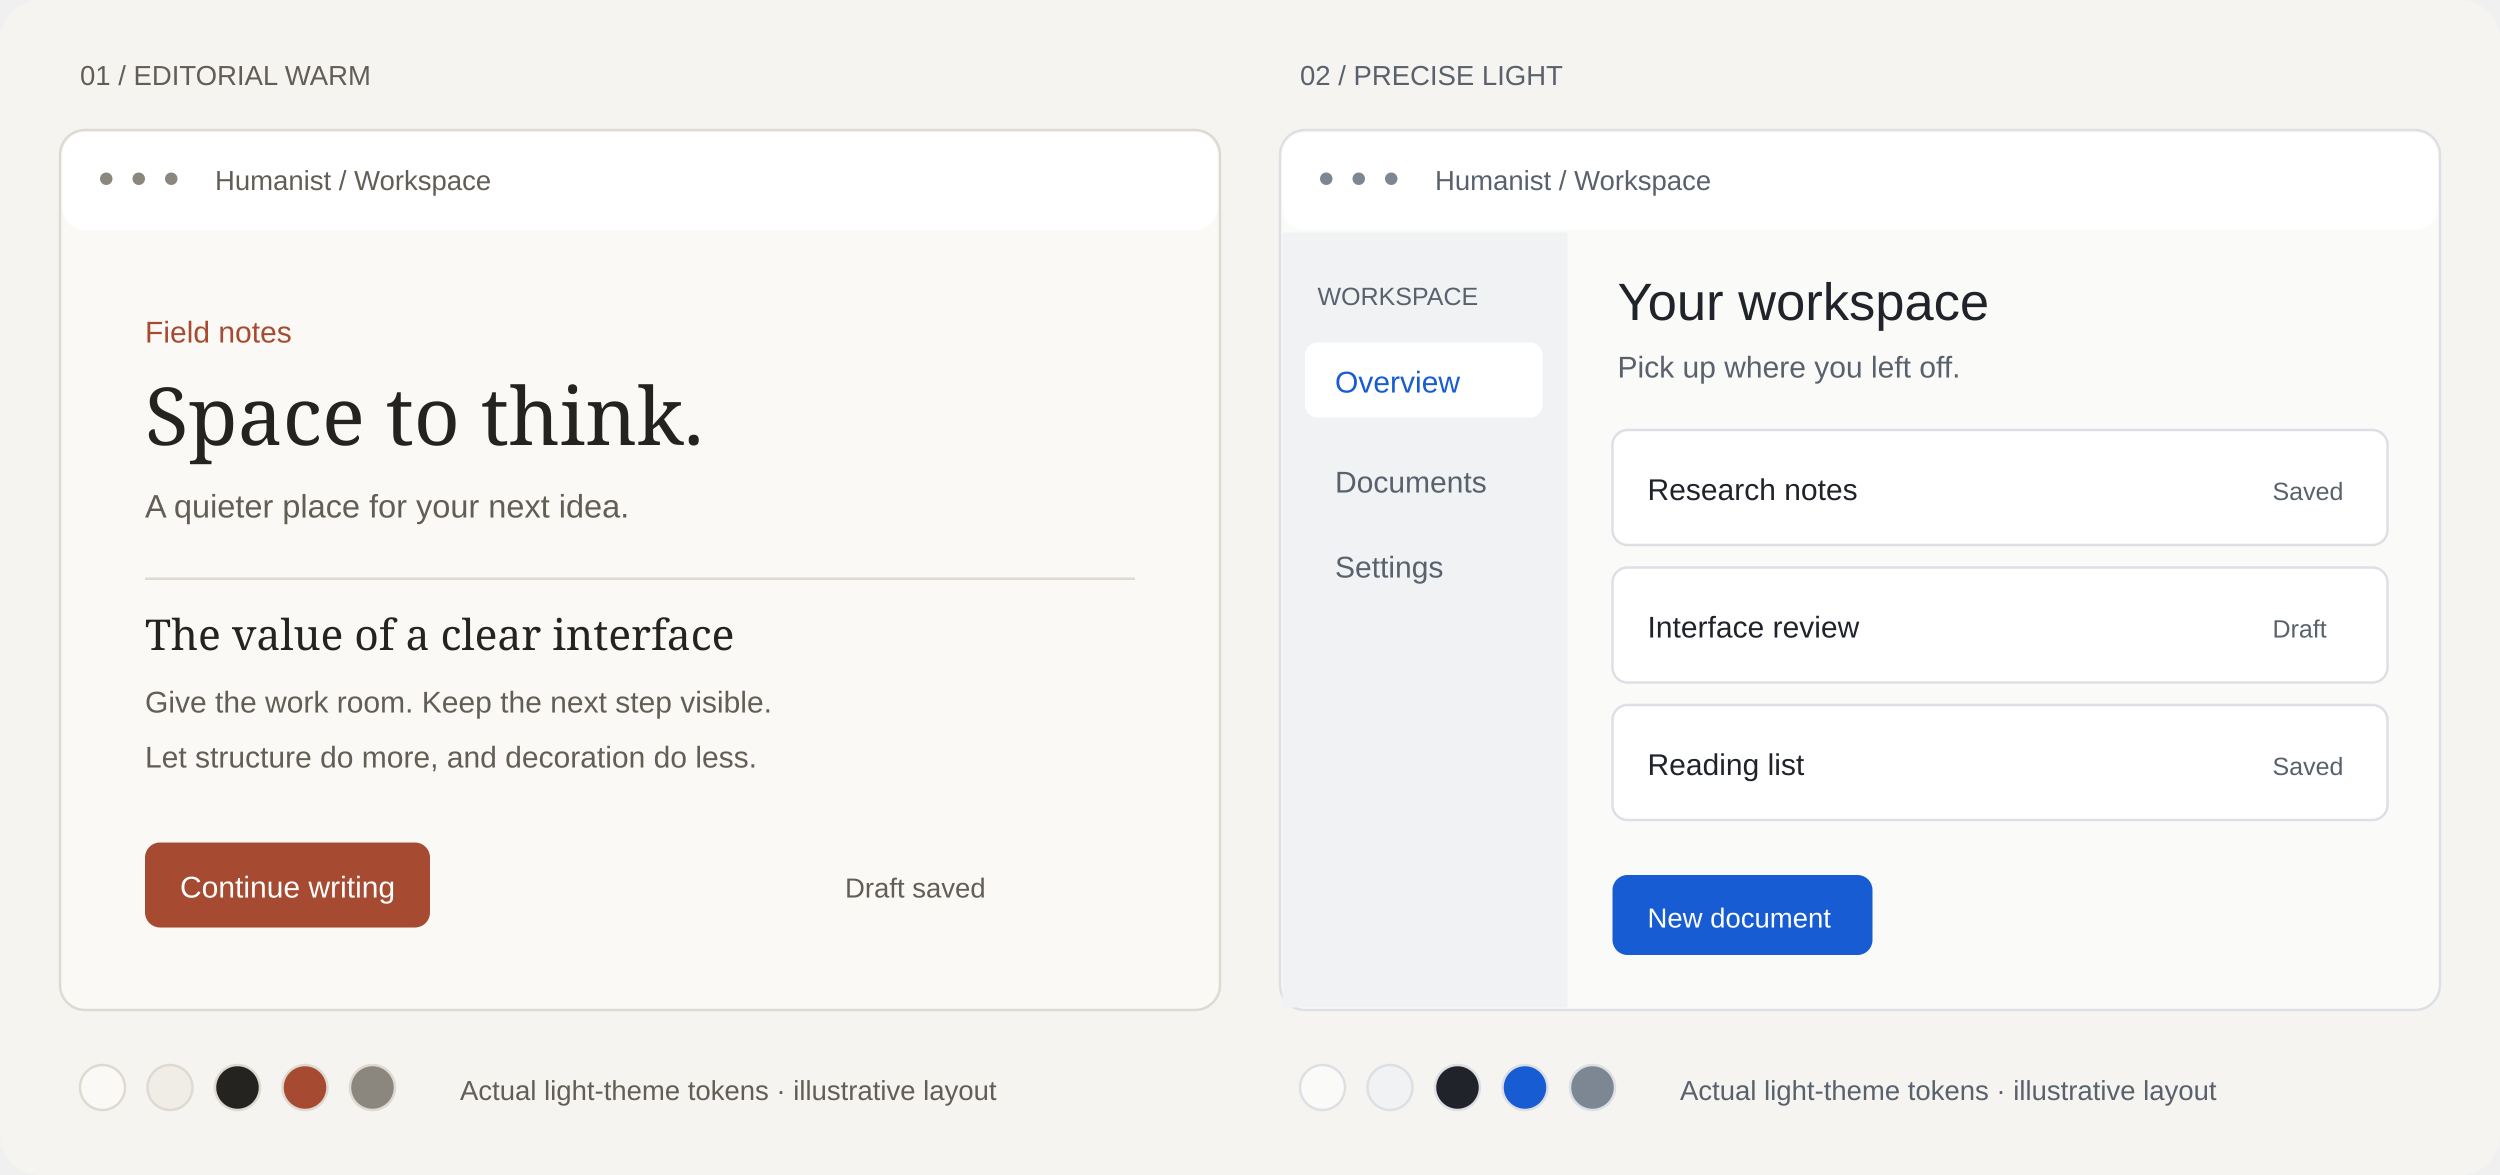
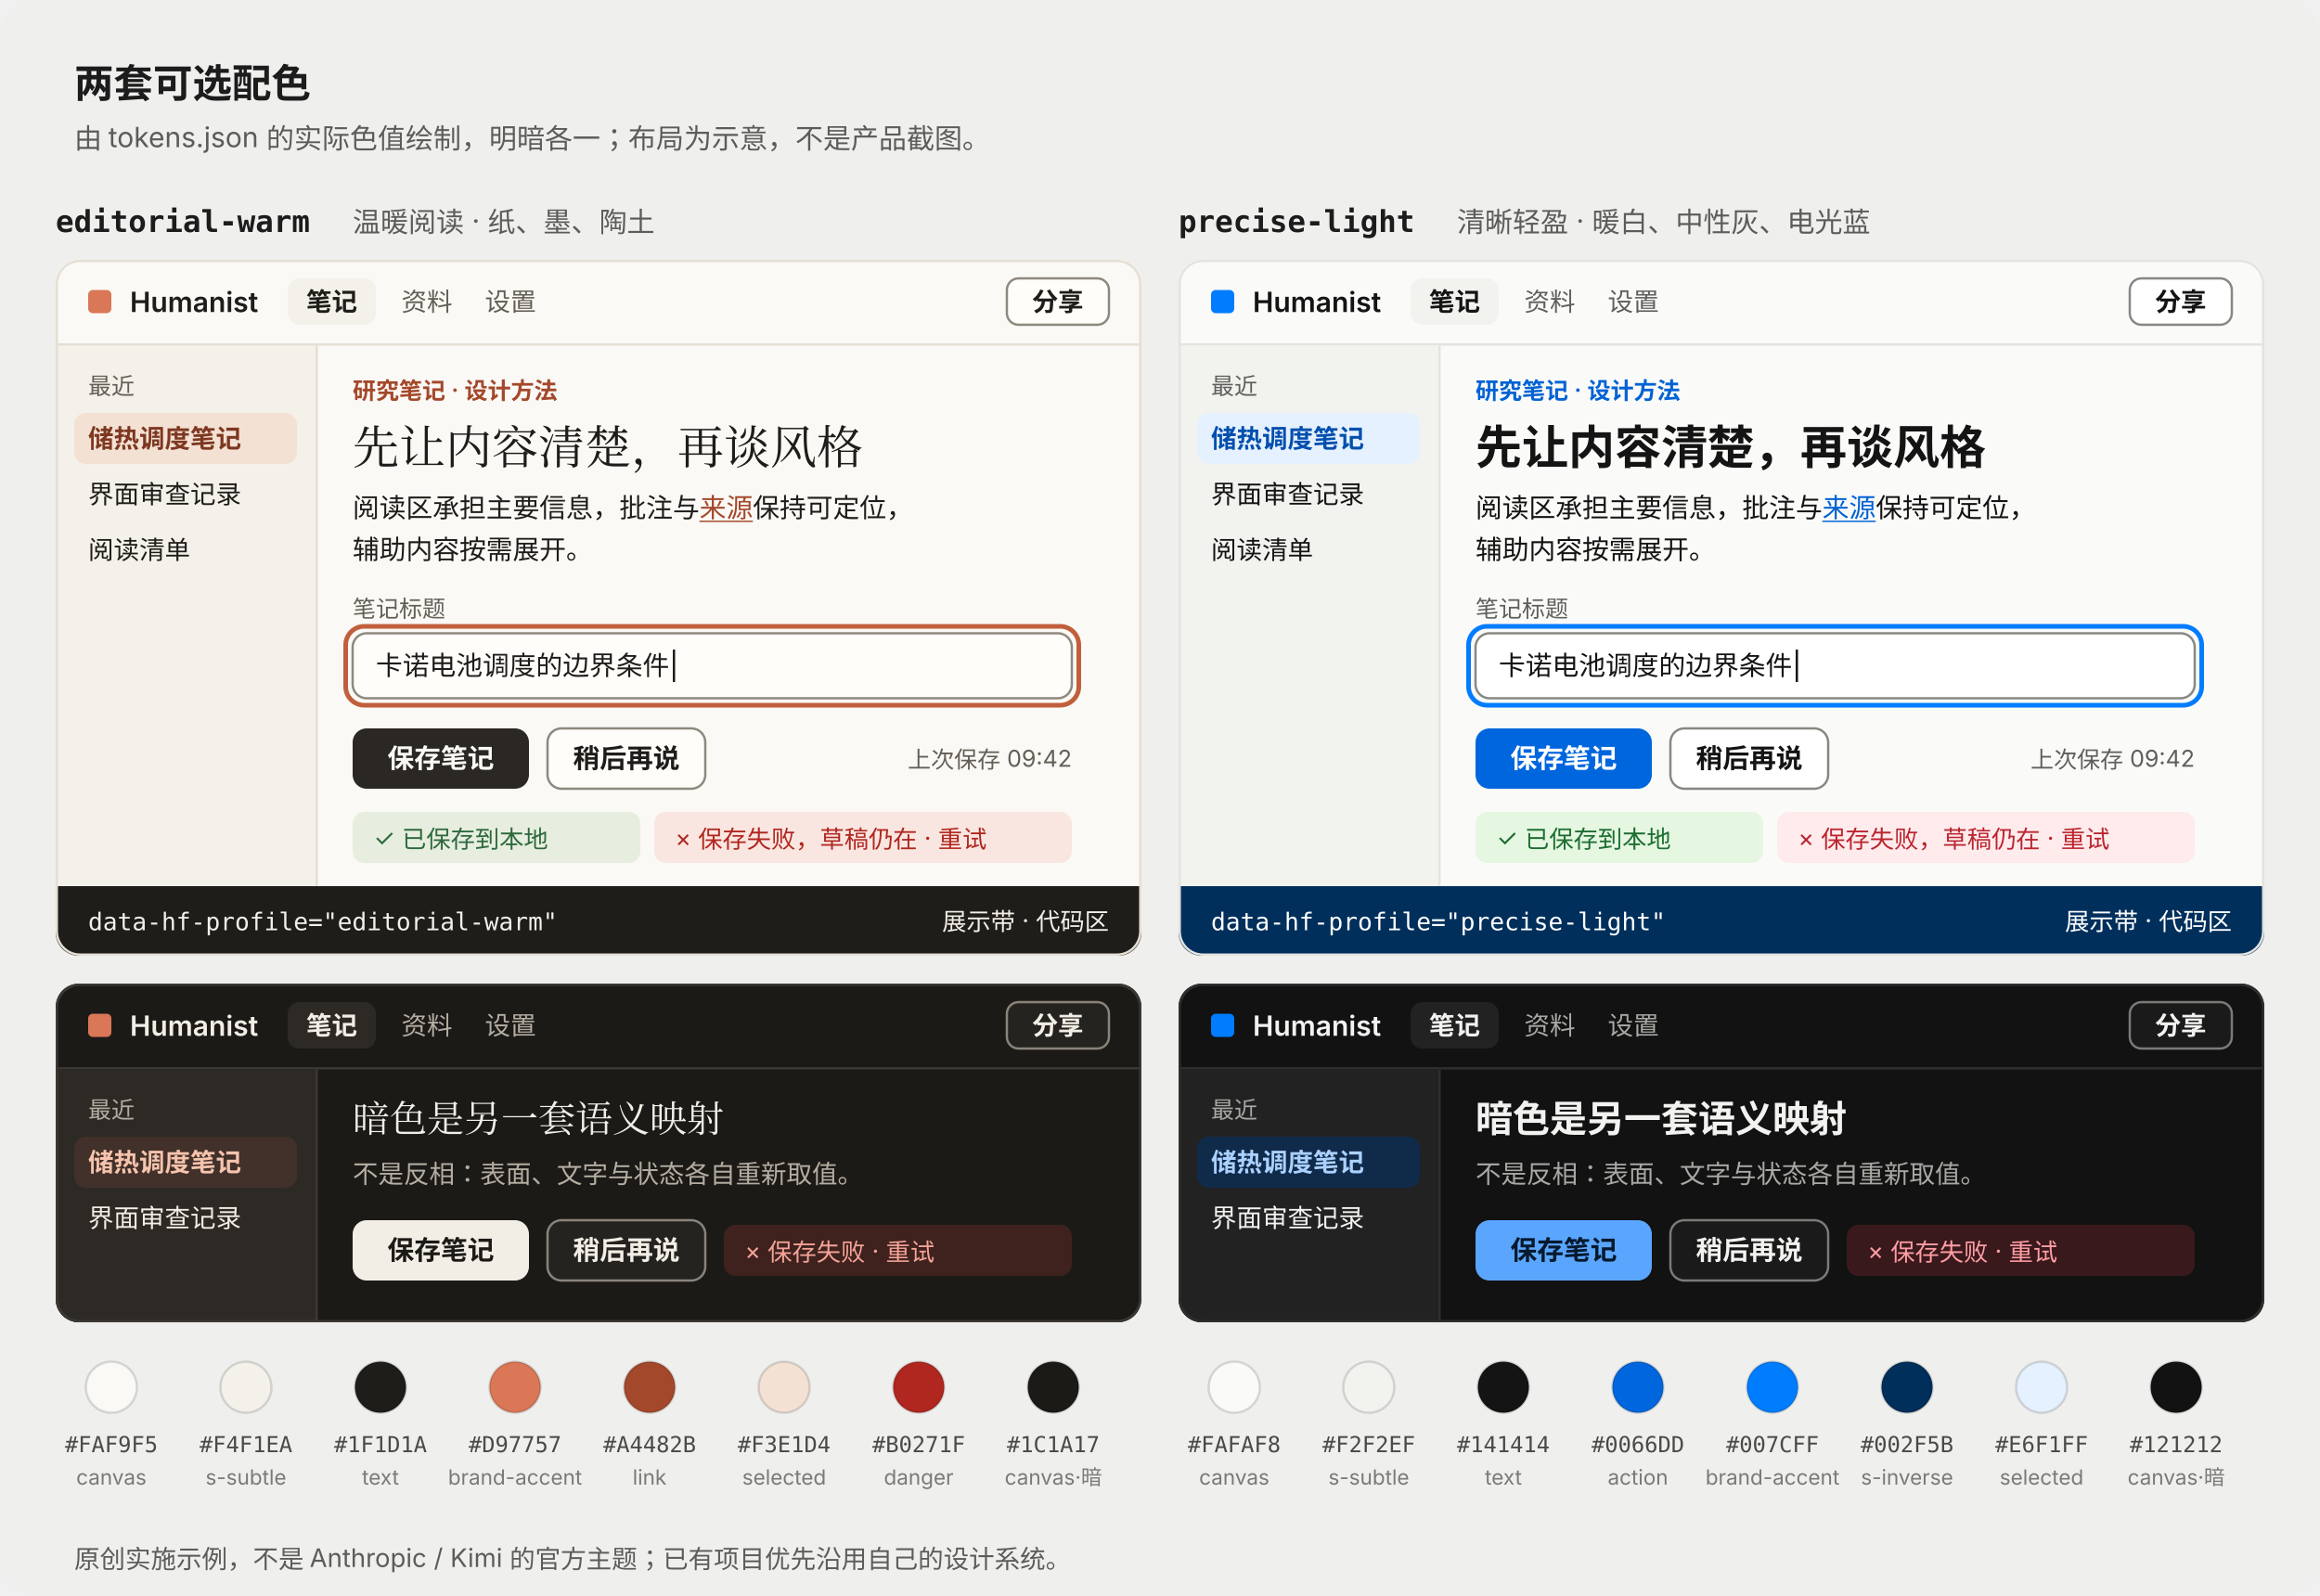
- <svg xmlns="http://www.w3.org/2000/svg" width="1000" height="470" viewBox="0 0 1000 470" role="img" aria-label="Two Humanist Frontend theme previews">
-   <rect width="1000" height="470" rx="16" fill="#F5F4F0" />
-   <text x="32" y="34" font-family="Arial,sans-serif" font-size="11" fill="#625E56">01 / EDITORIAL WARM</text>
-   <rect x="24" y="52" width="464" height="352" rx="10" fill="#FAF9F5" stroke="#DEDAD1" />
-   <rect x="25" y="53" width="462" height="39" rx="9" fill="#FFFFFF" />
-   <rect x="40" y="69" width="5" height="5" rx="3" fill="#8B877F" />
-   <rect x="53" y="69" width="5" height="5" rx="3" fill="#8B877F" />
-   <rect x="66" y="69" width="5" height="5" rx="3" fill="#8B877F" />
-   <text x="86" y="76" font-family="Arial,sans-serif" font-size="11" fill="#625E56">Humanist / Workspace</text>
-   <text x="58" y="137" font-family="Arial,sans-serif" font-size="12" fill="#A64B32">Field notes</text>
-   <text x="58" y="178" font-family="Georgia,serif" font-size="32" fill="#242320">Space to think.</text>
-   <text x="58" y="207" font-family="Arial,sans-serif" font-size="13" fill="#625E56">A quieter place for your next idea.</text>
-   <rect x="58" y="231" width="396" height="1" rx="0" fill="#DEDAD1" />
-   <text x="58" y="260" font-family="Georgia,serif" font-size="17" fill="#242320">The value of a clear interface</text>
-   <text x="58" y="285" font-family="Arial,sans-serif" font-size="12" fill="#625E56">Give the work room. Keep the next step visible.</text>
-   <text x="58" y="307" font-family="Arial,sans-serif" font-size="12" fill="#625E56">Let structure do more, and decoration do less.</text>
-   <rect x="58" y="337" width="114" height="34" rx="6" fill="#A64B32" />
-   <text x="72" y="359" font-family="Arial,sans-serif" font-size="12" fill="#FFFFFF">Continue writing</text>
-   <text x="338" y="359" font-family="Arial,sans-serif" font-size="11" fill="#625E56">Draft saved</text>
-   <rect x="32" y="426" width="18" height="18" rx="9" fill="#FAF9F5" stroke="#DEDAD1" />
-   <rect x="59" y="426" width="18" height="18" rx="9" fill="#F0EDE6" stroke="#DEDAD1" />
-   <rect x="86" y="426" width="18" height="18" rx="9" fill="#242320" stroke="#DEDAD1" />
-   <rect x="113" y="426" width="18" height="18" rx="9" fill="#A64B32" stroke="#DEDAD1" />
-   <rect x="140" y="426" width="18" height="18" rx="9" fill="#8B877F" stroke="#DEDAD1" />
-   <text x="184" y="440" font-family="Arial,sans-serif" font-size="11" fill="#625E56">Actual light-theme tokens · illustrative layout</text>
-   <text x="520" y="34" font-family="Arial,sans-serif" font-size="11" fill="#59616C">02 / PRECISE LIGHT</text>
-   <rect x="512" y="52" width="464" height="352" rx="10" fill="#FAFAF8" stroke="#DCE0E5" />
-   <rect x="513" y="53" width="462" height="39" rx="9" fill="#FFFFFF" />
-   <rect x="528" y="69" width="5" height="5" rx="3" fill="#7D8794" />
-   <rect x="541" y="69" width="5" height="5" rx="3" fill="#7D8794" />
-   <rect x="554" y="69" width="5" height="5" rx="3" fill="#7D8794" />
-   <text x="574" y="76" font-family="Arial,sans-serif" font-size="11" fill="#59616C">Humanist / Workspace</text>
-   <rect x="513" y="93" width="114" height="310" rx="0" fill="#F0F2F4" />
-   <text x="527" y="122" font-family="Arial,sans-serif" font-size="10" fill="#59616C">WORKSPACE</text>
-   <rect x="522" y="137" width="95" height="30" rx="5" fill="#FFFFFF" />
-   <text x="534" y="157" font-family="Arial,sans-serif" font-size="12" fill="#175CD3">Overview</text>
-   <text x="534" y="197" font-family="Arial,sans-serif" font-size="12" fill="#59616C">Documents</text>
-   <text x="534" y="231" font-family="Arial,sans-serif" font-size="12" fill="#59616C">Settings</text>
-   <text x="647" y="128" font-family="Arial,sans-serif" font-size="21" fill="#20242A">Your workspace</text>
-   <text x="647" y="151" font-family="Arial,sans-serif" font-size="12" fill="#59616C">Pick up where you left off.</text>
-   <rect x="645" y="172" width="310" height="46" rx="6" fill="#FFFFFF" stroke="#DCE0E5" />
-   <text x="659" y="200" font-family="Arial,sans-serif" font-size="12" fill="#20242A">Research notes</text>
-   <text x="909" y="200" font-family="Arial,sans-serif" font-size="10" fill="#59616C">Saved</text>
-   <rect x="645" y="227" width="310" height="46" rx="6" fill="#FFFFFF" stroke="#DCE0E5" />
-   <text x="659" y="255" font-family="Arial,sans-serif" font-size="12" fill="#20242A">Interface review</text>
-   <text x="909" y="255" font-family="Arial,sans-serif" font-size="10" fill="#59616C">Draft</text>
-   <rect x="645" y="282" width="310" height="46" rx="6" fill="#FFFFFF" stroke="#DCE0E5" />
-   <text x="659" y="310" font-family="Arial,sans-serif" font-size="12" fill="#20242A">Reading list</text>
-   <text x="909" y="310" font-family="Arial,sans-serif" font-size="10" fill="#59616C">Saved</text>
-   <rect x="645" y="350" width="104" height="32" rx="6" fill="#175CD3" />
-   <text x="659" y="371" font-family="Arial,sans-serif" font-size="11" fill="#FFFFFF">New document</text>
-   <rect x="520" y="426" width="18" height="18" rx="9" fill="#FAFAF8" stroke="#DCE0E5" />
-   <rect x="547" y="426" width="18" height="18" rx="9" fill="#F0F2F4" stroke="#DCE0E5" />
-   <rect x="574" y="426" width="18" height="18" rx="9" fill="#20242A" stroke="#DCE0E5" />
-   <rect x="601" y="426" width="18" height="18" rx="9" fill="#175CD3" stroke="#DCE0E5" />
-   <rect x="628" y="426" width="18" height="18" rx="9" fill="#7D8794" stroke="#DCE0E5" />
-   <text x="672" y="440" font-family="Arial,sans-serif" font-size="11" fill="#59616C">Actual light-theme tokens · illustrative layout</text>
+ <svg xmlns="http://www.w3.org/2000/svg" width="1000" height="688" viewBox="0 0 1000 688" role="img" aria-label="Humanist 两套可选主题的明暗预览：editorial-warm 与 precise-light">
+   <rect x="0" y="0" width="1000" height="688" rx="16" fill="#EFEFED" />
+   <text x="32" y="42" font-family="system-ui, -apple-system, 'PingFang SC', 'Microsoft YaHei', sans-serif" font-size="17" font-weight="600" fill="#1C1C1C" text-anchor="start">两套可选配色</text>
+   <text x="32" y="64" font-family="system-ui, -apple-system, 'PingFang SC', 'Microsoft YaHei', sans-serif" font-size="12" font-weight="400" fill="#5C5C5A" text-anchor="start">由 tokens.json 的实际色值绘制，明暗各一；布局为示意，不是产品截图。</text>
+   <text x="24" y="100" font-family="ui-monospace, SFMono-Regular, Consolas, monospace" font-size="13" font-weight="700" fill="#1C1C1C" text-anchor="start">editorial-warm</text>
+   <text x="152" y="100" font-family="system-ui, -apple-system, 'PingFang SC', 'Microsoft YaHei', sans-serif" font-size="12" font-weight="400" fill="#5C5C5A" text-anchor="start">温暖阅读 · 纸、墨、陶土</text>
+   <clipPath id="l-editorial-warm">
+     <rect x="24" y="112" width="468" height="300" rx="10" />
+   </clipPath>
+   <g clip-path="url(#l-editorial-warm)">
+     <rect x="24" y="112" width="468" height="300" rx="0" fill="#FAF9F5" />
+     <rect x="38" y="125" width="10" height="10" rx="2" fill="#D97757" />
+     <text x="56" y="134.5" font-family="system-ui, -apple-system, 'PingFang SC', 'Microsoft YaHei', sans-serif" font-size="12" font-weight="600" fill="#1F1D1A" text-anchor="start">Humanist</text>
+     <rect x="124" y="120" width="38" height="20" rx="5" fill="#F4F1EA" />
+     <text x="143" y="134" font-family="system-ui, -apple-system, 'PingFang SC', 'Microsoft YaHei', sans-serif" font-size="11" font-weight="600" fill="#1F1D1A" text-anchor="middle">笔记</text>
+     <text x="184" y="134" font-family="system-ui, -apple-system, 'PingFang SC', 'Microsoft YaHei', sans-serif" font-size="11" font-weight="400" fill="#645F56" text-anchor="middle">资料</text>
+     <text x="220" y="134" font-family="system-ui, -apple-system, 'PingFang SC', 'Microsoft YaHei', sans-serif" font-size="11" font-weight="400" fill="#645F56" text-anchor="middle">设置</text>
+     <rect x="434" y="120" width="44" height="20" rx="5" fill="#FFFDF9" stroke="#8E887E" stroke-width="1" />
+     <text x="456" y="134" font-family="system-ui, -apple-system, 'PingFang SC', 'Microsoft YaHei', sans-serif" font-size="11" font-weight="600" fill="#1F1D1A" text-anchor="middle">分享</text>
+     <rect x="24" y="148" width="468" height="1" rx="0" fill="#E5DFD4" />
+     <rect x="24" y="149" width="112" height="233" rx="0" fill="#F4F1EA" />
+     <rect x="136" y="149" width="1" height="233" rx="0" fill="#E5DFD4" />
+     <text x="38" y="170" font-family="system-ui, -apple-system, 'PingFang SC', 'Microsoft YaHei', sans-serif" font-size="10" font-weight="400" fill="#645F56" text-anchor="start">最近</text>
+     <rect x="32" y="178" width="96" height="22" rx="5" fill="#F3E1D4" />
+     <text x="38" y="193" font-family="system-ui, -apple-system, 'PingFang SC', 'Microsoft YaHei', sans-serif" font-size="11" font-weight="600" fill="#7E3720" text-anchor="start">储热调度笔记</text>
+     <text x="38" y="217" font-family="system-ui, -apple-system, 'PingFang SC', 'Microsoft YaHei', sans-serif" font-size="11" font-weight="400" fill="#1F1D1A" text-anchor="start">界面审查记录</text>
+     <text x="38" y="241" font-family="system-ui, -apple-system, 'PingFang SC', 'Microsoft YaHei', sans-serif" font-size="11" font-weight="400" fill="#1F1D1A" text-anchor="start">阅读清单</text>
+     <text x="152" y="172" font-family="system-ui, -apple-system, 'PingFang SC', 'Microsoft YaHei', sans-serif" font-size="10" font-weight="600" fill="#A4482B" text-anchor="start">研究笔记 · 设计方法</text>
+     <text x="152" y="200" font-family="Georgia, 'Songti SC', 'Noto Serif CJK SC', serif" font-size="20" font-weight="400" fill="#1F1D1A" text-anchor="start">先让内容清楚，再谈风格</text>
+     <text x="152" y="223" font-family="system-ui, -apple-system, 'PingFang SC', 'Microsoft YaHei', sans-serif" font-size="11.5" fill="#1F1D1A">阅读区承担主要信息，批注与<tspan fill="#A4482B" text-decoration="underline">来源</tspan>保持可定位，</text>
+     <text x="152" y="241" font-family="system-ui, -apple-system, 'PingFang SC', 'Microsoft YaHei', sans-serif" font-size="11.5" font-weight="400" fill="#1F1D1A" text-anchor="start">辅助内容按需展开。</text>
+     <text x="152" y="266" font-family="system-ui, -apple-system, 'PingFang SC', 'Microsoft YaHei', sans-serif" font-size="10" font-weight="400" fill="#645F56" text-anchor="start">笔记标题</text>
+     <rect x="149" y="270" width="316" height="34" rx="8" fill="none" stroke="#C15F3C" stroke-width="2" />
+     <rect x="152" y="273" width="310" height="28" rx="6" fill="#FFFDF9" stroke="#8E887E" stroke-width="1" />
+     <text x="162" y="291" font-family="system-ui, -apple-system, 'PingFang SC', 'Microsoft YaHei', sans-serif" font-size="11.5" font-weight="400" fill="#1F1D1A" text-anchor="start">卡诺电池调度的边界条件</text>
+     <rect x="290" y="280" width="1" height="14" rx="0" fill="#1F1D1A" />
+     <rect x="152" y="314" width="76" height="26" rx="6" fill="#2B2824" />
+     <text x="190" y="331" font-family="system-ui, -apple-system, 'PingFang SC', 'Microsoft YaHei', sans-serif" font-size="11.5" font-weight="600" fill="#FAF9F5" text-anchor="middle">保存笔记</text>
+     <rect x="236" y="314" width="68" height="26" rx="6" fill="#FFFDF9" stroke="#8E887E" stroke-width="1" />
+     <text x="270" y="331" font-family="system-ui, -apple-system, 'PingFang SC', 'Microsoft YaHei', sans-serif" font-size="11.5" font-weight="600" fill="#1F1D1A" text-anchor="middle">稍后再说</text>
+     <text x="462" y="331" font-family="system-ui, -apple-system, 'PingFang SC', 'Microsoft YaHei', sans-serif" font-size="10" font-weight="400" fill="#645F56" text-anchor="end">上次保存 09:42</text>
+     <rect x="152" y="350" width="124" height="22" rx="5" fill="#E7EEDF" />
+     <text x="161" y="365" font-family="system-ui, -apple-system, 'PingFang SC', 'Microsoft YaHei', sans-serif" font-size="10.5" font-weight="400" fill="#2F6A3E" text-anchor="start">✓ 已保存到本地</text>
+     <rect x="282" y="350" width="180" height="22" rx="5" fill="#FAE6E1" />
+     <text x="291" y="365" font-family="system-ui, -apple-system, 'PingFang SC', 'Microsoft YaHei', sans-serif" font-size="10.5" font-weight="400" fill="#B0271F" text-anchor="start">× 保存失败，草稿仍在 · 重试</text>
+     <rect x="24" y="382" width="468" height="30" rx="0" fill="#1F1D1A" />
+     <text x="38" y="401" font-family="ui-monospace, SFMono-Regular, Consolas, monospace" font-size="10.5" font-weight="400" fill="#F4F0E8" text-anchor="start">data-hf-profile="editorial-warm"</text>
+     <text x="478" y="401" font-family="system-ui, -apple-system, 'PingFang SC', 'Microsoft YaHei', sans-serif" font-size="10.5" font-weight="400" fill="#F4F0E8" text-anchor="end">展示带 · 代码区</text>
+   </g>
+   <rect x="24.5" y="112.5" width="467" height="299" rx="10" fill="none" stroke="#E5DFD4" stroke-width="1" />
+   <clipPath id="d-editorial-warm">
+     <rect x="24" y="424" width="468" height="146" rx="10" />
+   </clipPath>
+   <g clip-path="url(#d-editorial-warm)">
+     <rect x="24" y="424" width="468" height="146" rx="0" fill="#1C1A17" />
+     <rect x="38" y="437" width="10" height="10" rx="2" fill="#D97757" />
+     <text x="56" y="446.5" font-family="system-ui, -apple-system, 'PingFang SC', 'Microsoft YaHei', sans-serif" font-size="12" font-weight="600" fill="#F2EEE6" text-anchor="start">Humanist</text>
+     <rect x="124" y="432" width="38" height="20" rx="5" fill="#2D2A26" />
+     <text x="143" y="446" font-family="system-ui, -apple-system, 'PingFang SC', 'Microsoft YaHei', sans-serif" font-size="11" font-weight="600" fill="#F2EEE6" text-anchor="middle">笔记</text>
+     <text x="184" y="446" font-family="system-ui, -apple-system, 'PingFang SC', 'Microsoft YaHei', sans-serif" font-size="11" font-weight="400" fill="#B4ADA2" text-anchor="middle">资料</text>
+     <text x="220" y="446" font-family="system-ui, -apple-system, 'PingFang SC', 'Microsoft YaHei', sans-serif" font-size="11" font-weight="400" fill="#B4ADA2" text-anchor="middle">设置</text>
+     <rect x="434" y="432" width="44" height="20" rx="5" fill="#25231F" stroke="#8A8379" stroke-width="1" />
+     <text x="456" y="446" font-family="system-ui, -apple-system, 'PingFang SC', 'Microsoft YaHei', sans-serif" font-size="11" font-weight="600" fill="#F2EEE6" text-anchor="middle">分享</text>
+     <rect x="24" y="460" width="468" height="1" rx="0" fill="#3B3833" />
+     <rect x="24" y="461" width="112" height="109" rx="0" fill="#2D2A26" />
+     <rect x="136" y="461" width="1" height="109" rx="0" fill="#3B3833" />
+     <text x="38" y="482" font-family="system-ui, -apple-system, 'PingFang SC', 'Microsoft YaHei', sans-serif" font-size="10" font-weight="400" fill="#B4ADA2" text-anchor="start">最近</text>
+     <rect x="32" y="490" width="96" height="22" rx="5" fill="#42302A" />
+     <text x="38" y="505" font-family="system-ui, -apple-system, 'PingFang SC', 'Microsoft YaHei', sans-serif" font-size="11" font-weight="600" fill="#F6C4AD" text-anchor="start">储热调度笔记</text>
+     <text x="38" y="529" font-family="system-ui, -apple-system, 'PingFang SC', 'Microsoft YaHei', sans-serif" font-size="11" font-weight="400" fill="#F2EEE6" text-anchor="start">界面审查记录</text>
+     <text x="152" y="488" font-family="Georgia, 'Songti SC', 'Noto Serif CJK SC', serif" font-size="16" font-weight="400" fill="#F2EEE6" text-anchor="start">暗色是另一套语义映射</text>
+     <text x="152" y="510" font-family="system-ui, -apple-system, 'PingFang SC', 'Microsoft YaHei', sans-serif" font-size="11" font-weight="400" fill="#B4ADA2" text-anchor="start">不是反相：表面、文字与状态各自重新取值。</text>
+     <rect x="152" y="526" width="76" height="26" rx="6" fill="#F2EEE6" />
+     <text x="190" y="543" font-family="system-ui, -apple-system, 'PingFang SC', 'Microsoft YaHei', sans-serif" font-size="11.5" font-weight="600" fill="#1C1A17" text-anchor="middle">保存笔记</text>
+     <rect x="236" y="526" width="68" height="26" rx="6" fill="#25231F" stroke="#8A8379" stroke-width="1" />
+     <text x="270" y="543" font-family="system-ui, -apple-system, 'PingFang SC', 'Microsoft YaHei', sans-serif" font-size="11.5" font-weight="600" fill="#F2EEE6" text-anchor="middle">稍后再说</text>
+     <rect x="312" y="528" width="150" height="22" rx="5" fill="#3F221E" />
+     <text x="321" y="543" font-family="system-ui, -apple-system, 'PingFang SC', 'Microsoft YaHei', sans-serif" font-size="10.5" font-weight="400" fill="#F4A397" text-anchor="start">× 保存失败 · 重试</text>
+   </g>
+   <rect x="24.5" y="424.5" width="467" height="145" rx="10" fill="none" stroke="#3B3833" stroke-width="1" />
+   <circle cx="48" cy="598" r="11" fill="#FAF9F5" stroke="#00000022" />
+   <text x="48" y="626" font-family="ui-monospace, SFMono-Regular, Consolas, monospace" font-size="9.5" font-weight="400" fill="#4A4A48" text-anchor="middle">#FAF9F5</text>
+   <text x="48" y="640" font-family="system-ui, -apple-system, 'PingFang SC', 'Microsoft YaHei', sans-serif" font-size="9" font-weight="400" fill="#7A7A77" text-anchor="middle">canvas</text>
+   <circle cx="106" cy="598" r="11" fill="#F4F1EA" stroke="#00000022" />
+   <text x="106" y="626" font-family="ui-monospace, SFMono-Regular, Consolas, monospace" font-size="9.5" font-weight="400" fill="#4A4A48" text-anchor="middle">#F4F1EA</text>
+   <text x="106" y="640" font-family="system-ui, -apple-system, 'PingFang SC', 'Microsoft YaHei', sans-serif" font-size="9" font-weight="400" fill="#7A7A77" text-anchor="middle">s-subtle</text>
+   <circle cx="164" cy="598" r="11" fill="#1F1D1A" stroke="#00000022" />
+   <text x="164" y="626" font-family="ui-monospace, SFMono-Regular, Consolas, monospace" font-size="9.5" font-weight="400" fill="#4A4A48" text-anchor="middle">#1F1D1A</text>
+   <text x="164" y="640" font-family="system-ui, -apple-system, 'PingFang SC', 'Microsoft YaHei', sans-serif" font-size="9" font-weight="400" fill="#7A7A77" text-anchor="middle">text</text>
+   <circle cx="222" cy="598" r="11" fill="#D97757" stroke="#00000022" />
+   <text x="222" y="626" font-family="ui-monospace, SFMono-Regular, Consolas, monospace" font-size="9.5" font-weight="400" fill="#4A4A48" text-anchor="middle">#D97757</text>
+   <text x="222" y="640" font-family="system-ui, -apple-system, 'PingFang SC', 'Microsoft YaHei', sans-serif" font-size="9" font-weight="400" fill="#7A7A77" text-anchor="middle">brand-accent</text>
+   <circle cx="280" cy="598" r="11" fill="#A4482B" stroke="#00000022" />
+   <text x="280" y="626" font-family="ui-monospace, SFMono-Regular, Consolas, monospace" font-size="9.5" font-weight="400" fill="#4A4A48" text-anchor="middle">#A4482B</text>
+   <text x="280" y="640" font-family="system-ui, -apple-system, 'PingFang SC', 'Microsoft YaHei', sans-serif" font-size="9" font-weight="400" fill="#7A7A77" text-anchor="middle">link</text>
+   <circle cx="338" cy="598" r="11" fill="#F3E1D4" stroke="#00000022" />
+   <text x="338" y="626" font-family="ui-monospace, SFMono-Regular, Consolas, monospace" font-size="9.5" font-weight="400" fill="#4A4A48" text-anchor="middle">#F3E1D4</text>
+   <text x="338" y="640" font-family="system-ui, -apple-system, 'PingFang SC', 'Microsoft YaHei', sans-serif" font-size="9" font-weight="400" fill="#7A7A77" text-anchor="middle">selected</text>
+   <circle cx="396" cy="598" r="11" fill="#B0271F" stroke="#00000022" />
+   <text x="396" y="626" font-family="ui-monospace, SFMono-Regular, Consolas, monospace" font-size="9.5" font-weight="400" fill="#4A4A48" text-anchor="middle">#B0271F</text>
+   <text x="396" y="640" font-family="system-ui, -apple-system, 'PingFang SC', 'Microsoft YaHei', sans-serif" font-size="9" font-weight="400" fill="#7A7A77" text-anchor="middle">danger</text>
+   <circle cx="454" cy="598" r="11" fill="#1C1A17" stroke="#00000022" />
+   <text x="454" y="626" font-family="ui-monospace, SFMono-Regular, Consolas, monospace" font-size="9.5" font-weight="400" fill="#4A4A48" text-anchor="middle">#1C1A17</text>
+   <text x="454" y="640" font-family="system-ui, -apple-system, 'PingFang SC', 'Microsoft YaHei', sans-serif" font-size="9" font-weight="400" fill="#7A7A77" text-anchor="middle">canvas·暗</text>
+   <text x="508" y="100" font-family="ui-monospace, SFMono-Regular, Consolas, monospace" font-size="13" font-weight="700" fill="#1C1C1C" text-anchor="start">precise-light</text>
+   <text x="628" y="100" font-family="system-ui, -apple-system, 'PingFang SC', 'Microsoft YaHei', sans-serif" font-size="12" font-weight="400" fill="#5C5C5A" text-anchor="start">清晰轻盈 · 暖白、中性灰、电光蓝</text>
+   <clipPath id="l-precise-light">
+     <rect x="508" y="112" width="468" height="300" rx="10" />
+   </clipPath>
+   <g clip-path="url(#l-precise-light)">
+     <rect x="508" y="112" width="468" height="300" rx="0" fill="#FAFAF8" />
+     <rect x="522" y="125" width="10" height="10" rx="2" fill="#007CFF" />
+     <text x="540" y="134.5" font-family="system-ui, -apple-system, 'PingFang SC', 'Microsoft YaHei', sans-serif" font-size="12" font-weight="600" fill="#141414" text-anchor="start">Humanist</text>
+     <rect x="608" y="120" width="38" height="20" rx="5" fill="#F2F2EF" />
+     <text x="627" y="134" font-family="system-ui, -apple-system, 'PingFang SC', 'Microsoft YaHei', sans-serif" font-size="11" font-weight="600" fill="#141414" text-anchor="middle">笔记</text>
+     <text x="668" y="134" font-family="system-ui, -apple-system, 'PingFang SC', 'Microsoft YaHei', sans-serif" font-size="11" font-weight="400" fill="#5F5F5C" text-anchor="middle">资料</text>
+     <text x="704" y="134" font-family="system-ui, -apple-system, 'PingFang SC', 'Microsoft YaHei', sans-serif" font-size="11" font-weight="400" fill="#5F5F5C" text-anchor="middle">设置</text>
+     <rect x="918" y="120" width="44" height="20" rx="5" fill="#FFFFFF" stroke="#878783" stroke-width="1" />
+     <text x="940" y="134" font-family="system-ui, -apple-system, 'PingFang SC', 'Microsoft YaHei', sans-serif" font-size="11" font-weight="600" fill="#141414" text-anchor="middle">分享</text>
+     <rect x="508" y="148" width="468" height="1" rx="0" fill="#E3E3DF" />
+     <rect x="508" y="149" width="112" height="233" rx="0" fill="#F2F2EF" />
+     <rect x="620" y="149" width="1" height="233" rx="0" fill="#E3E3DF" />
+     <text x="522" y="170" font-family="system-ui, -apple-system, 'PingFang SC', 'Microsoft YaHei', sans-serif" font-size="10" font-weight="400" fill="#5F5F5C" text-anchor="start">最近</text>
+     <rect x="516" y="178" width="96" height="22" rx="5" fill="#E6F1FF" />
+     <text x="522" y="193" font-family="system-ui, -apple-system, 'PingFang SC', 'Microsoft YaHei', sans-serif" font-size="11" font-weight="600" fill="#004FAE" text-anchor="start">储热调度笔记</text>
+     <text x="522" y="217" font-family="system-ui, -apple-system, 'PingFang SC', 'Microsoft YaHei', sans-serif" font-size="11" font-weight="400" fill="#141414" text-anchor="start">界面审查记录</text>
+     <text x="522" y="241" font-family="system-ui, -apple-system, 'PingFang SC', 'Microsoft YaHei', sans-serif" font-size="11" font-weight="400" fill="#141414" text-anchor="start">阅读清单</text>
+     <text x="636" y="172" font-family="system-ui, -apple-system, 'PingFang SC', 'Microsoft YaHei', sans-serif" font-size="10" font-weight="600" fill="#0062D4" text-anchor="start">研究笔记 · 设计方法</text>
+     <text x="636" y="200" font-family="system-ui, -apple-system, 'PingFang SC', 'Microsoft YaHei', sans-serif" font-size="20" font-weight="600" fill="#141414" text-anchor="start">先让内容清楚，再谈风格</text>
+     <text x="636" y="223" font-family="system-ui, -apple-system, 'PingFang SC', 'Microsoft YaHei', sans-serif" font-size="11.5" fill="#141414">阅读区承担主要信息，批注与<tspan fill="#0062D4" text-decoration="underline">来源</tspan>保持可定位，</text>
+     <text x="636" y="241" font-family="system-ui, -apple-system, 'PingFang SC', 'Microsoft YaHei', sans-serif" font-size="11.5" font-weight="400" fill="#141414" text-anchor="start">辅助内容按需展开。</text>
+     <text x="636" y="266" font-family="system-ui, -apple-system, 'PingFang SC', 'Microsoft YaHei', sans-serif" font-size="10" font-weight="400" fill="#5F5F5C" text-anchor="start">笔记标题</text>
+     <rect x="633" y="270" width="316" height="34" rx="8" fill="none" stroke="#007CFF" stroke-width="2" />
+     <rect x="636" y="273" width="310" height="28" rx="6" fill="#FFFFFF" stroke="#878783" stroke-width="1" />
+     <text x="646" y="291" font-family="system-ui, -apple-system, 'PingFang SC', 'Microsoft YaHei', sans-serif" font-size="11.5" font-weight="400" fill="#141414" text-anchor="start">卡诺电池调度的边界条件</text>
+     <rect x="774" y="280" width="1" height="14" rx="0" fill="#141414" />
+     <rect x="636" y="314" width="76" height="26" rx="6" fill="#0066DD" />
+     <text x="674" y="331" font-family="system-ui, -apple-system, 'PingFang SC', 'Microsoft YaHei', sans-serif" font-size="11.5" font-weight="600" fill="#FFFFFF" text-anchor="middle">保存笔记</text>
+     <rect x="720" y="314" width="68" height="26" rx="6" fill="#FFFFFF" stroke="#878783" stroke-width="1" />
+     <text x="754" y="331" font-family="system-ui, -apple-system, 'PingFang SC', 'Microsoft YaHei', sans-serif" font-size="11.5" font-weight="600" fill="#141414" text-anchor="middle">稍后再说</text>
+     <text x="946" y="331" font-family="system-ui, -apple-system, 'PingFang SC', 'Microsoft YaHei', sans-serif" font-size="10" font-weight="400" fill="#5F5F5C" text-anchor="end">上次保存 09:42</text>
+     <rect x="636" y="350" width="124" height="22" rx="5" fill="#E5F7E1" />
+     <text x="645" y="365" font-family="system-ui, -apple-system, 'PingFang SC', 'Microsoft YaHei', sans-serif" font-size="10.5" font-weight="400" fill="#1D6E31" text-anchor="start">✓ 已保存到本地</text>
+     <rect x="766" y="350" width="180" height="22" rx="5" fill="#FFEBEC" />
+     <text x="775" y="365" font-family="system-ui, -apple-system, 'PingFang SC', 'Microsoft YaHei', sans-serif" font-size="10.5" font-weight="400" fill="#BA2530" text-anchor="start">× 保存失败，草稿仍在 · 重试</text>
+     <rect x="508" y="382" width="468" height="30" rx="0" fill="#002F5B" />
+     <text x="522" y="401" font-family="ui-monospace, SFMono-Regular, Consolas, monospace" font-size="10.5" font-weight="400" fill="#FFFFFF" text-anchor="start">data-hf-profile="precise-light"</text>
+     <text x="962" y="401" font-family="system-ui, -apple-system, 'PingFang SC', 'Microsoft YaHei', sans-serif" font-size="10.5" font-weight="400" fill="#FFFFFF" text-anchor="end">展示带 · 代码区</text>
+   </g>
+   <rect x="508.5" y="112.5" width="467" height="299" rx="10" fill="none" stroke="#E3E3DF" stroke-width="1" />
+   <clipPath id="d-precise-light">
+     <rect x="508" y="424" width="468" height="146" rx="10" />
+   </clipPath>
+   <g clip-path="url(#d-precise-light)">
+     <rect x="508" y="424" width="468" height="146" rx="0" fill="#121212" />
+     <rect x="522" y="437" width="10" height="10" rx="2" fill="#007CFF" />
+     <text x="540" y="446.5" font-family="system-ui, -apple-system, 'PingFang SC', 'Microsoft YaHei', sans-serif" font-size="12" font-weight="600" fill="#F2F2F0" text-anchor="start">Humanist</text>
+     <rect x="608" y="432" width="38" height="20" rx="5" fill="#222222" />
+     <text x="627" y="446" font-family="system-ui, -apple-system, 'PingFang SC', 'Microsoft YaHei', sans-serif" font-size="11" font-weight="600" fill="#F2F2F0" text-anchor="middle">笔记</text>
+     <text x="668" y="446" font-family="system-ui, -apple-system, 'PingFang SC', 'Microsoft YaHei', sans-serif" font-size="11" font-weight="400" fill="#A8A8A4" text-anchor="middle">资料</text>
+     <text x="704" y="446" font-family="system-ui, -apple-system, 'PingFang SC', 'Microsoft YaHei', sans-serif" font-size="11" font-weight="400" fill="#A8A8A4" text-anchor="middle">设置</text>
+     <rect x="918" y="432" width="44" height="20" rx="5" fill="#1A1A1A" stroke="#7A7A77" stroke-width="1" />
+     <text x="940" y="446" font-family="system-ui, -apple-system, 'PingFang SC', 'Microsoft YaHei', sans-serif" font-size="11" font-weight="600" fill="#F2F2F0" text-anchor="middle">分享</text>
+     <rect x="508" y="460" width="468" height="1" rx="0" fill="#2E2E2E" />
+     <rect x="508" y="461" width="112" height="109" rx="0" fill="#222222" />
+     <rect x="620" y="461" width="1" height="109" rx="0" fill="#2E2E2E" />
+     <text x="522" y="482" font-family="system-ui, -apple-system, 'PingFang SC', 'Microsoft YaHei', sans-serif" font-size="10" font-weight="400" fill="#A8A8A4" text-anchor="start">最近</text>
+     <rect x="516" y="490" width="96" height="22" rx="5" fill="#102A4A" />
+     <text x="522" y="505" font-family="system-ui, -apple-system, 'PingFang SC', 'Microsoft YaHei', sans-serif" font-size="11" font-weight="600" fill="#ABD1FF" text-anchor="start">储热调度笔记</text>
+     <text x="522" y="529" font-family="system-ui, -apple-system, 'PingFang SC', 'Microsoft YaHei', sans-serif" font-size="11" font-weight="400" fill="#F2F2F0" text-anchor="start">界面审查记录</text>
+     <text x="636" y="488" font-family="system-ui, -apple-system, 'PingFang SC', 'Microsoft YaHei', sans-serif" font-size="16" font-weight="600" fill="#F2F2F0" text-anchor="start">暗色是另一套语义映射</text>
+     <text x="636" y="510" font-family="system-ui, -apple-system, 'PingFang SC', 'Microsoft YaHei', sans-serif" font-size="11" font-weight="400" fill="#A8A8A4" text-anchor="start">不是反相：表面、文字与状态各自重新取值。</text>
+     <rect x="636" y="526" width="76" height="26" rx="6" fill="#5AA6FF" />
+     <text x="674" y="543" font-family="system-ui, -apple-system, 'PingFang SC', 'Microsoft YaHei', sans-serif" font-size="11.5" font-weight="600" fill="#06192E" text-anchor="middle">保存笔记</text>
+     <rect x="720" y="526" width="68" height="26" rx="6" fill="#1A1A1A" stroke="#7A7A77" stroke-width="1" />
+     <text x="754" y="543" font-family="system-ui, -apple-system, 'PingFang SC', 'Microsoft YaHei', sans-serif" font-size="11.5" font-weight="600" fill="#F2F2F0" text-anchor="middle">稍后再说</text>
+     <rect x="796" y="528" width="150" height="22" rx="5" fill="#3A191C" />
+     <text x="805" y="543" font-family="system-ui, -apple-system, 'PingFang SC', 'Microsoft YaHei', sans-serif" font-size="10.5" font-weight="400" fill="#FF9EA4" text-anchor="start">× 保存失败 · 重试</text>
+   </g>
+   <rect x="508.5" y="424.5" width="467" height="145" rx="10" fill="none" stroke="#2E2E2E" stroke-width="1" />
+   <circle cx="532" cy="598" r="11" fill="#FAFAF8" stroke="#00000022" />
+   <text x="532" y="626" font-family="ui-monospace, SFMono-Regular, Consolas, monospace" font-size="9.5" font-weight="400" fill="#4A4A48" text-anchor="middle">#FAFAF8</text>
+   <text x="532" y="640" font-family="system-ui, -apple-system, 'PingFang SC', 'Microsoft YaHei', sans-serif" font-size="9" font-weight="400" fill="#7A7A77" text-anchor="middle">canvas</text>
+   <circle cx="590" cy="598" r="11" fill="#F2F2EF" stroke="#00000022" />
+   <text x="590" y="626" font-family="ui-monospace, SFMono-Regular, Consolas, monospace" font-size="9.5" font-weight="400" fill="#4A4A48" text-anchor="middle">#F2F2EF</text>
+   <text x="590" y="640" font-family="system-ui, -apple-system, 'PingFang SC', 'Microsoft YaHei', sans-serif" font-size="9" font-weight="400" fill="#7A7A77" text-anchor="middle">s-subtle</text>
+   <circle cx="648" cy="598" r="11" fill="#141414" stroke="#00000022" />
+   <text x="648" y="626" font-family="ui-monospace, SFMono-Regular, Consolas, monospace" font-size="9.5" font-weight="400" fill="#4A4A48" text-anchor="middle">#141414</text>
+   <text x="648" y="640" font-family="system-ui, -apple-system, 'PingFang SC', 'Microsoft YaHei', sans-serif" font-size="9" font-weight="400" fill="#7A7A77" text-anchor="middle">text</text>
+   <circle cx="706" cy="598" r="11" fill="#0066DD" stroke="#00000022" />
+   <text x="706" y="626" font-family="ui-monospace, SFMono-Regular, Consolas, monospace" font-size="9.5" font-weight="400" fill="#4A4A48" text-anchor="middle">#0066DD</text>
+   <text x="706" y="640" font-family="system-ui, -apple-system, 'PingFang SC', 'Microsoft YaHei', sans-serif" font-size="9" font-weight="400" fill="#7A7A77" text-anchor="middle">action</text>
+   <circle cx="764" cy="598" r="11" fill="#007CFF" stroke="#00000022" />
+   <text x="764" y="626" font-family="ui-monospace, SFMono-Regular, Consolas, monospace" font-size="9.5" font-weight="400" fill="#4A4A48" text-anchor="middle">#007CFF</text>
+   <text x="764" y="640" font-family="system-ui, -apple-system, 'PingFang SC', 'Microsoft YaHei', sans-serif" font-size="9" font-weight="400" fill="#7A7A77" text-anchor="middle">brand-accent</text>
+   <circle cx="822" cy="598" r="11" fill="#002F5B" stroke="#00000022" />
+   <text x="822" y="626" font-family="ui-monospace, SFMono-Regular, Consolas, monospace" font-size="9.5" font-weight="400" fill="#4A4A48" text-anchor="middle">#002F5B</text>
+   <text x="822" y="640" font-family="system-ui, -apple-system, 'PingFang SC', 'Microsoft YaHei', sans-serif" font-size="9" font-weight="400" fill="#7A7A77" text-anchor="middle">s-inverse</text>
+   <circle cx="880" cy="598" r="11" fill="#E6F1FF" stroke="#00000022" />
+   <text x="880" y="626" font-family="ui-monospace, SFMono-Regular, Consolas, monospace" font-size="9.5" font-weight="400" fill="#4A4A48" text-anchor="middle">#E6F1FF</text>
+   <text x="880" y="640" font-family="system-ui, -apple-system, 'PingFang SC', 'Microsoft YaHei', sans-serif" font-size="9" font-weight="400" fill="#7A7A77" text-anchor="middle">selected</text>
+   <circle cx="938" cy="598" r="11" fill="#121212" stroke="#00000022" />
+   <text x="938" y="626" font-family="ui-monospace, SFMono-Regular, Consolas, monospace" font-size="9.5" font-weight="400" fill="#4A4A48" text-anchor="middle">#121212</text>
+   <text x="938" y="640" font-family="system-ui, -apple-system, 'PingFang SC', 'Microsoft YaHei', sans-serif" font-size="9" font-weight="400" fill="#7A7A77" text-anchor="middle">canvas·暗</text>
+   <text x="32" y="676" font-family="system-ui, -apple-system, 'PingFang SC', 'Microsoft YaHei', sans-serif" font-size="11" font-weight="400" fill="#5C5C5A" text-anchor="start">原创实施示例，不是 Anthropic / Kimi 的官方主题；已有项目优先沿用自己的设计系统。</text>
</svg>
